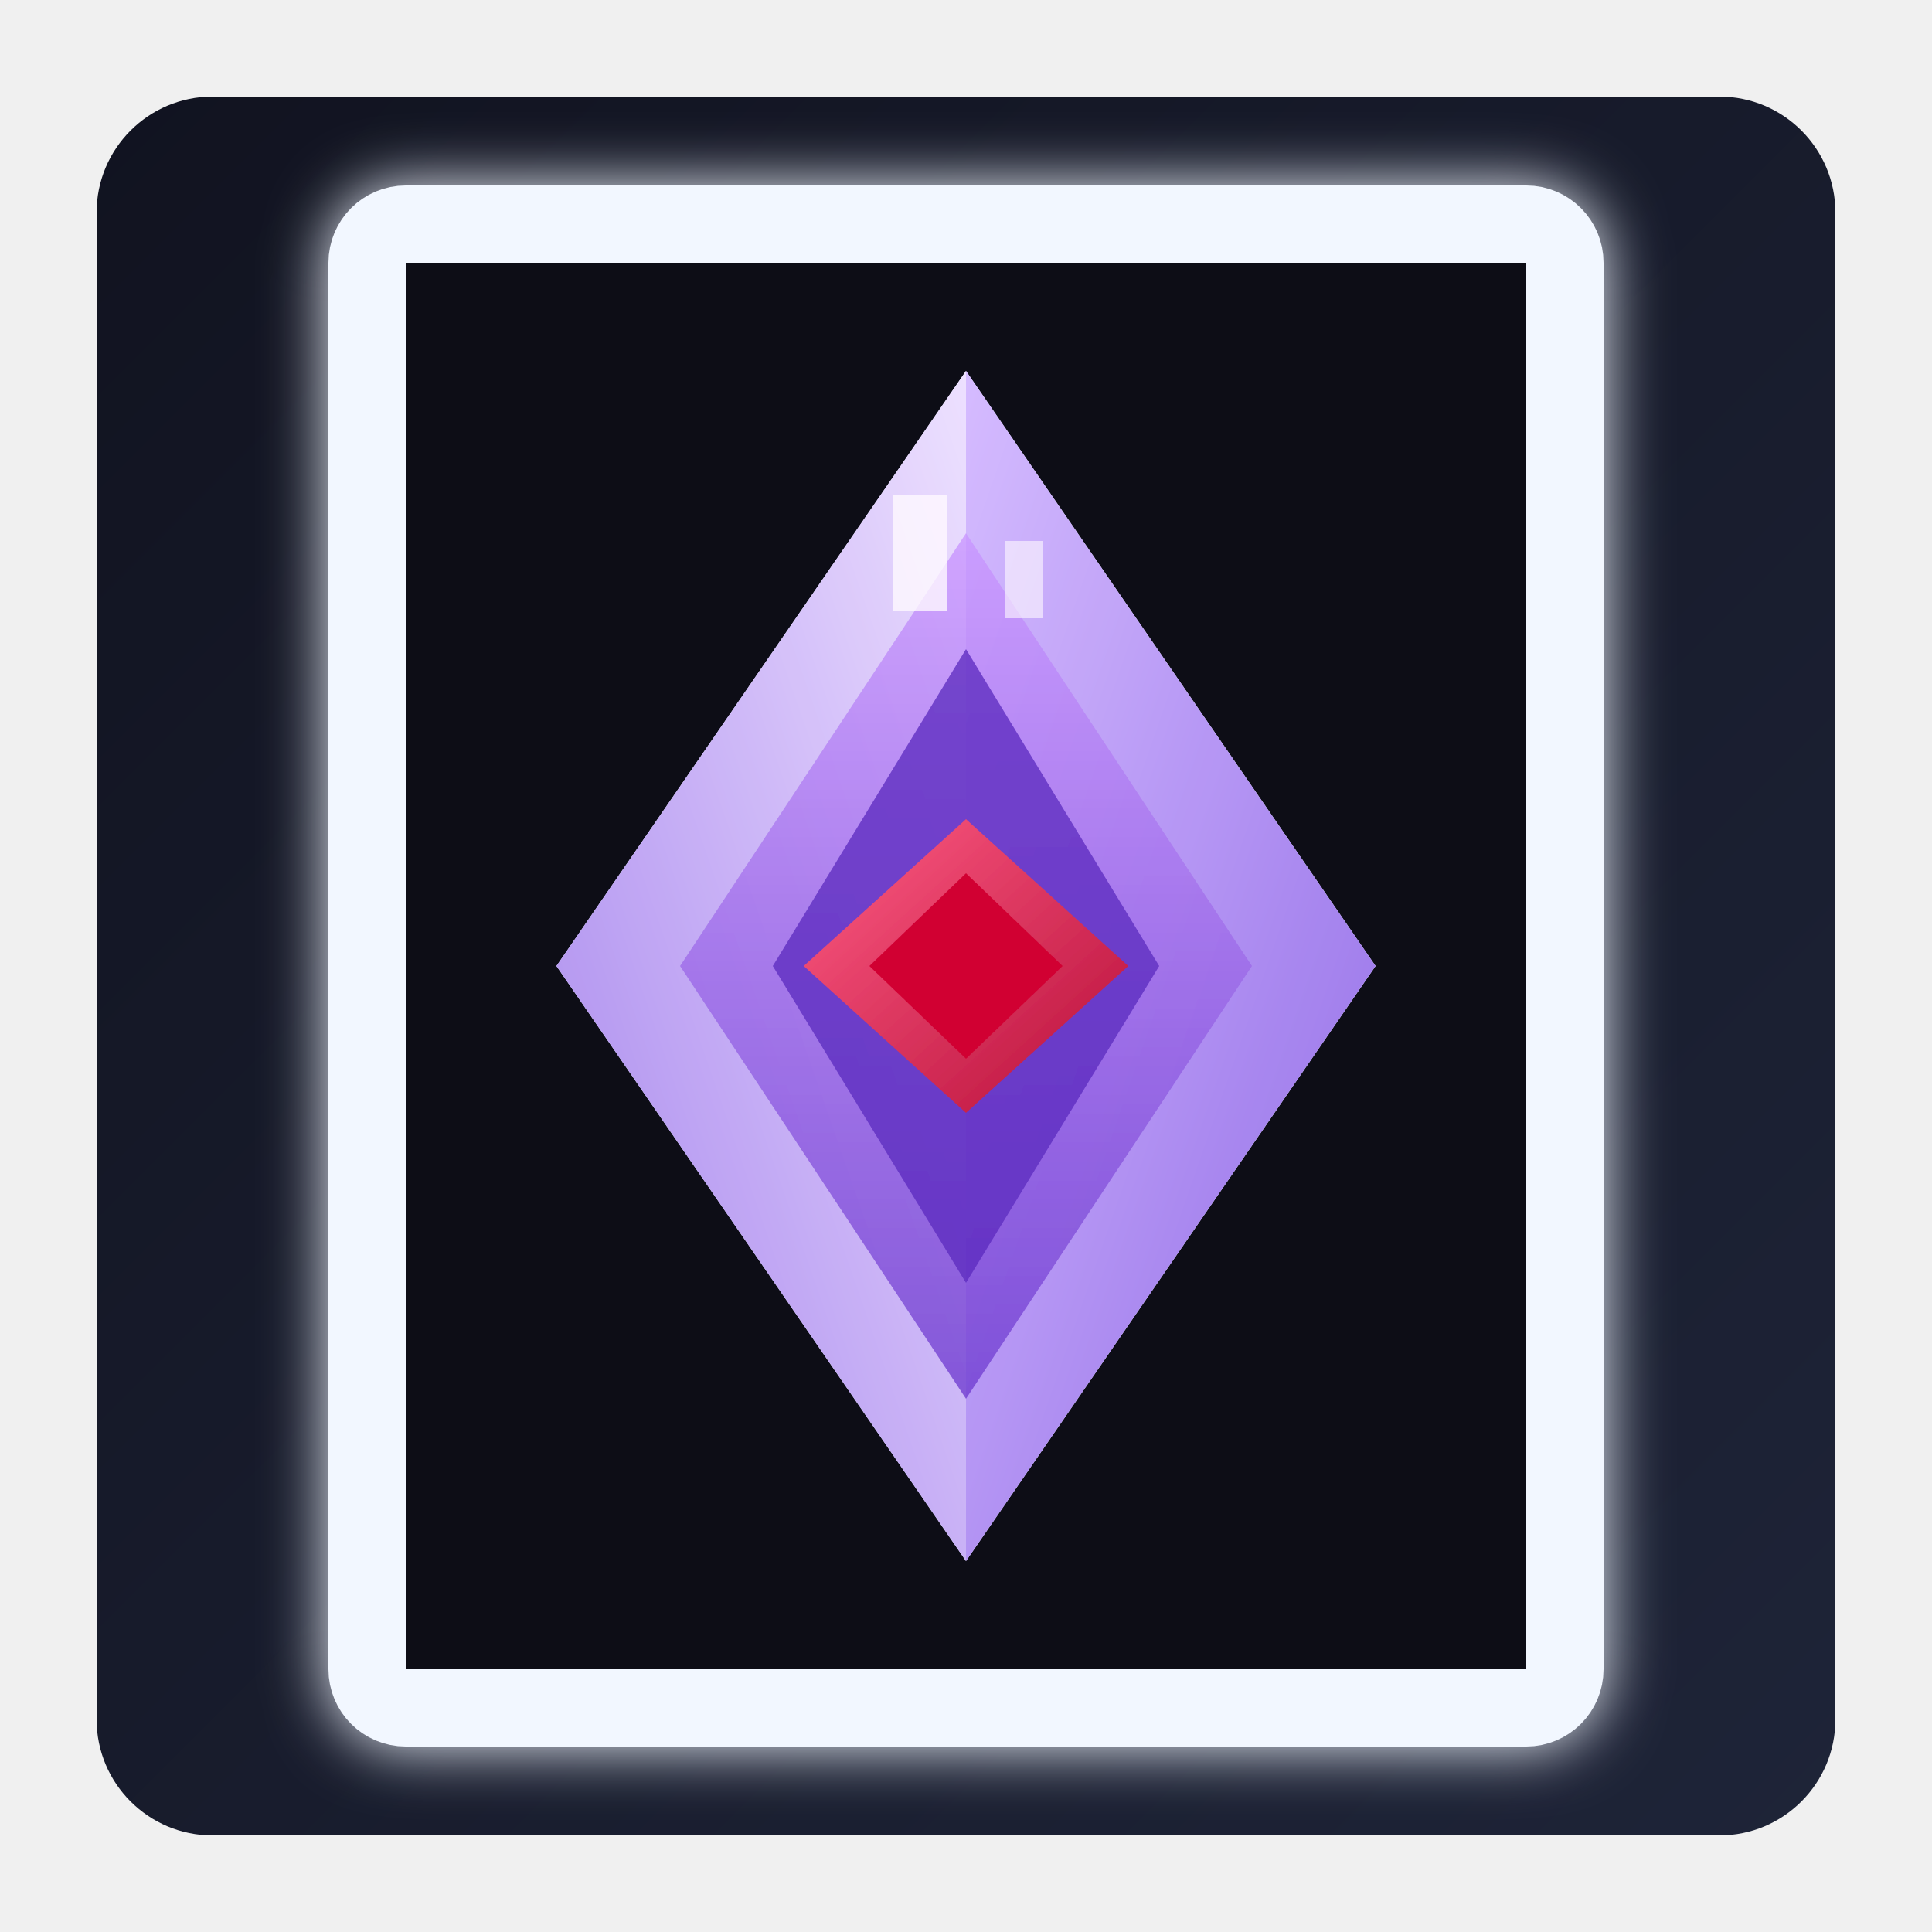
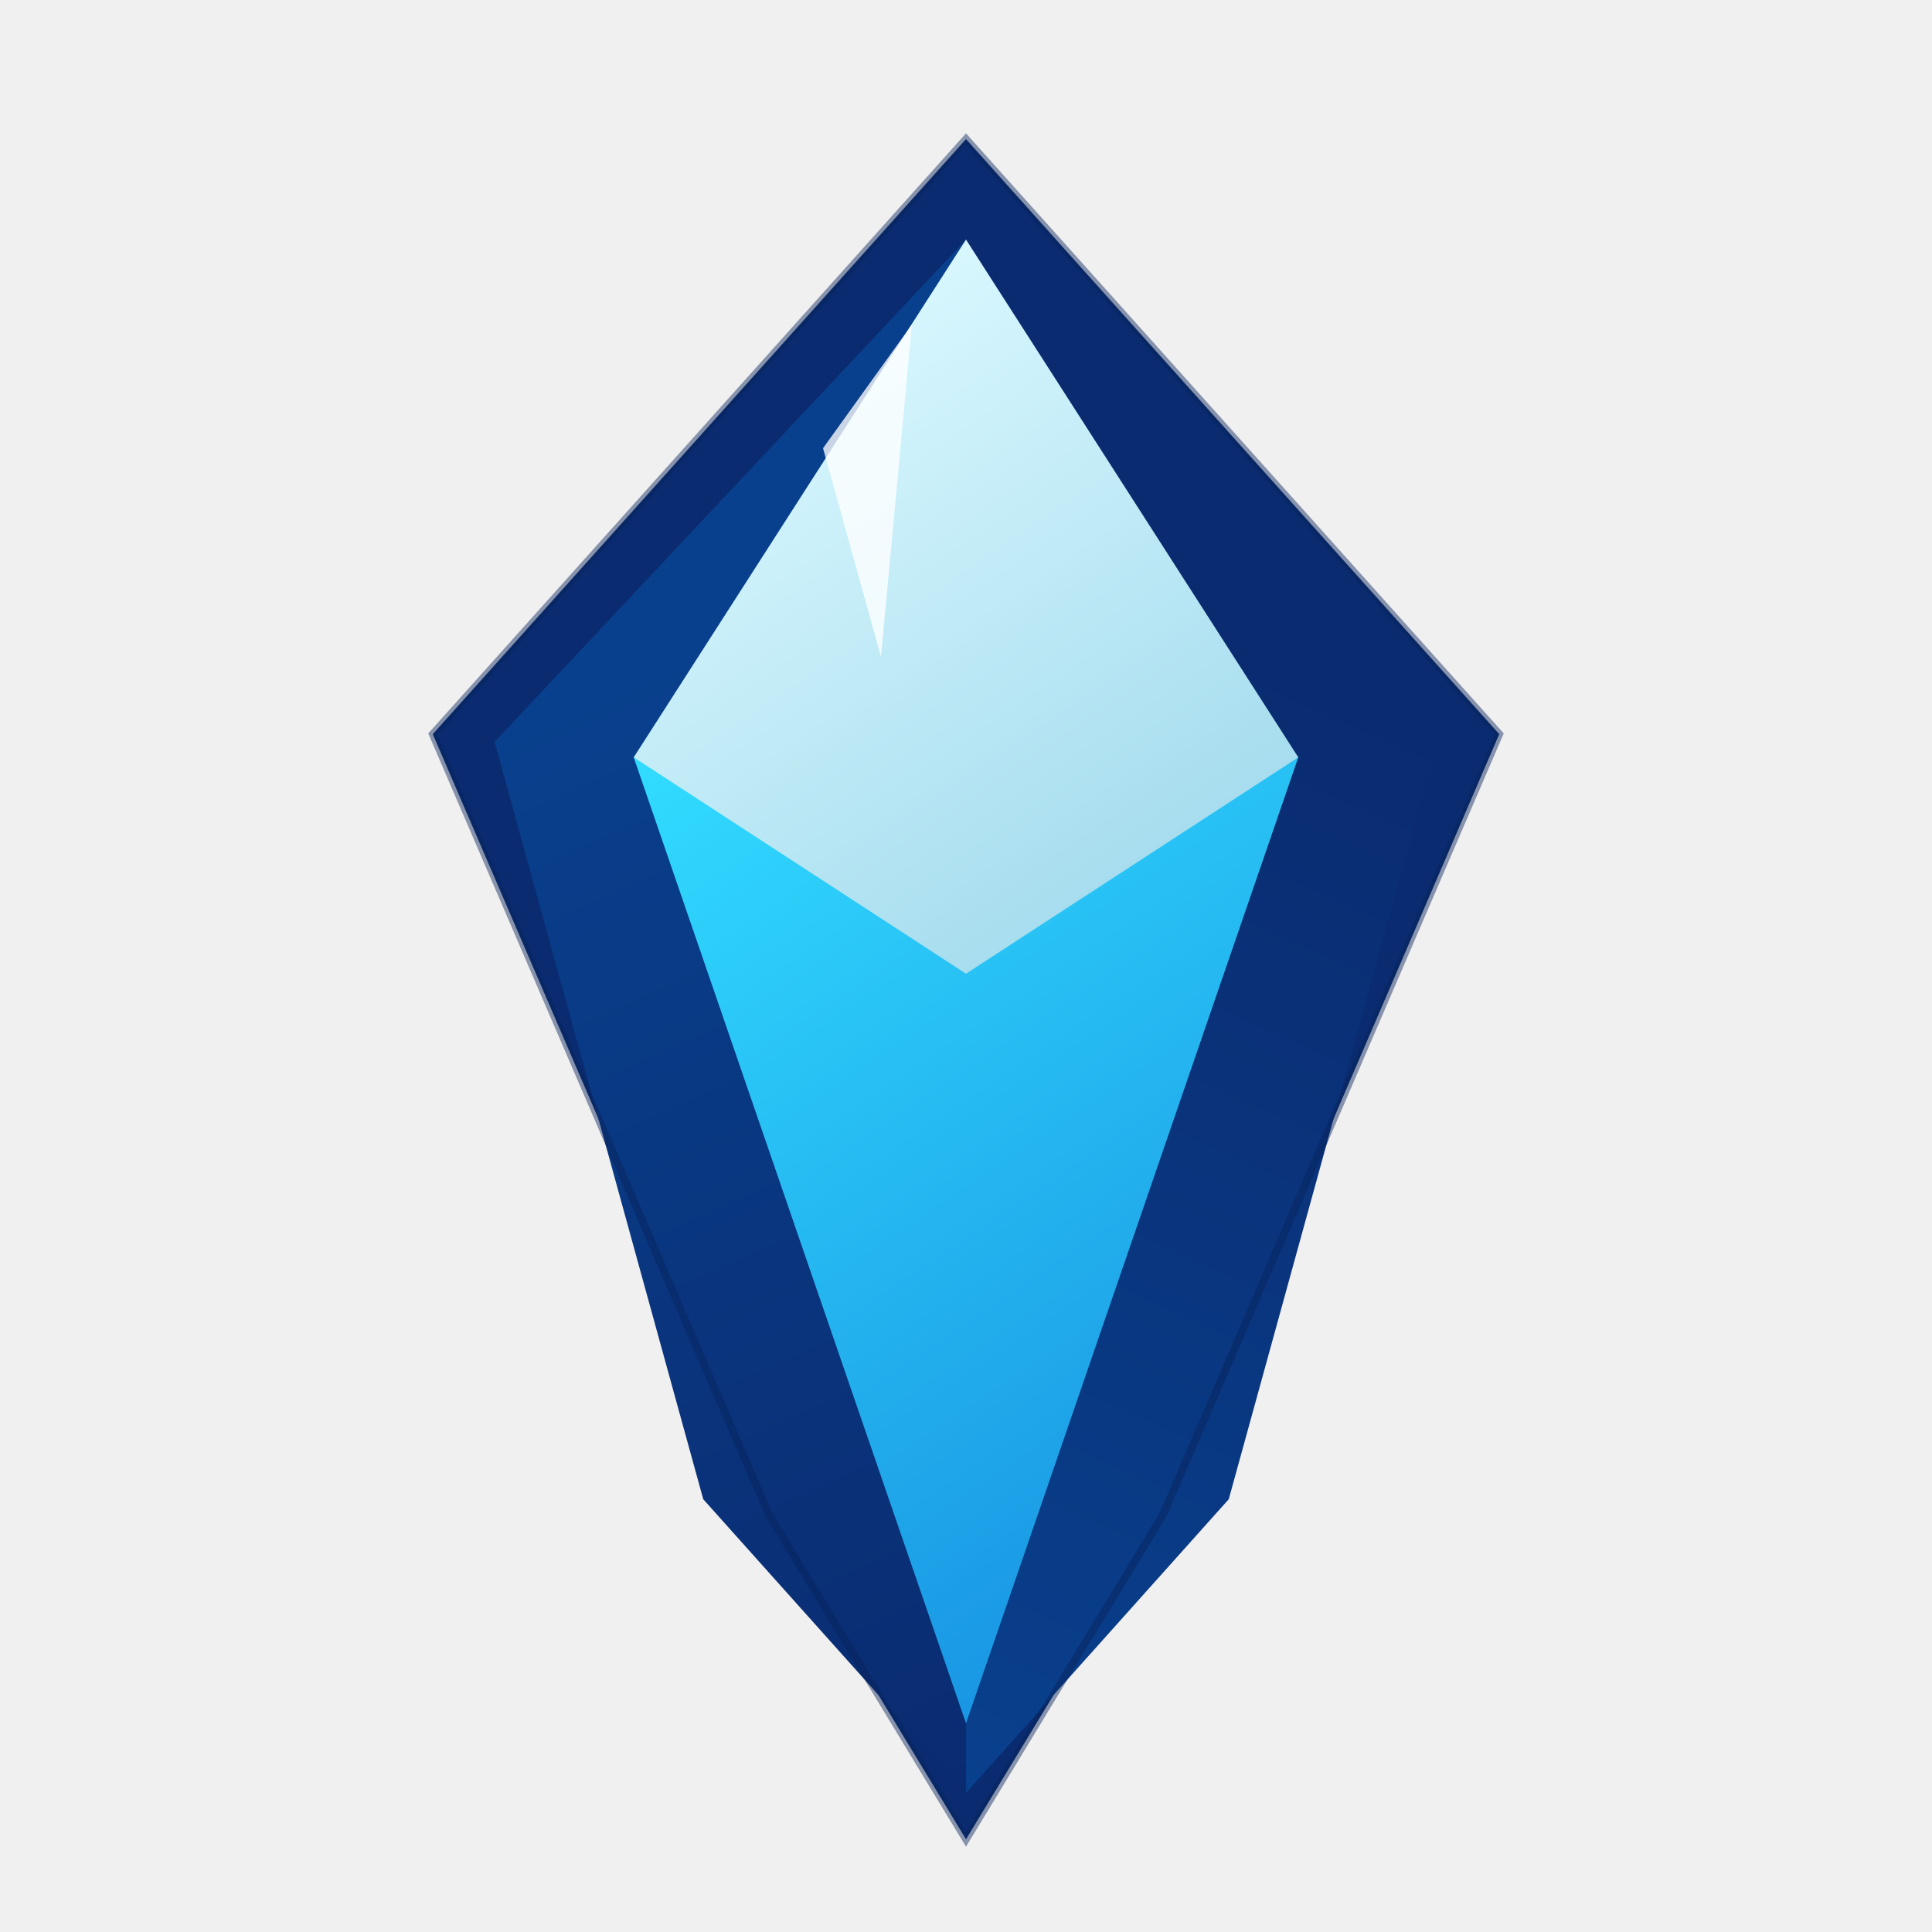
<svg xmlns="http://www.w3.org/2000/svg" width="500" height="500" viewBox="0 0 500 500" role="img" aria-labelledby="title desc">
  <defs>
-     <linearGradient id="bg" x1="0" y1="0" x2="1" y2="1">
-       <stop offset="0%" stop-color="#111320" />
-       <stop offset="100%" stop-color="#1e2438" />
+     <linearGradient id="shellLeft" x1="128" y1="190" x2="250" y2="464" gradientUnits="userSpaceOnUse">
+       <stop offset="0%" stop-color="#09408d" />
+       <stop offset="100%" stop-color="#0a2b70" />
    </linearGradient>
-     <linearGradient id="facetA" x1="0" y1="0" x2="1" y2="1">
-       <stop offset="0%" stop-color="#d3b8ff" />
-       <stop offset="100%" stop-color="#8b63e5" />
+     <linearGradient id="shellRight" x1="372" y1="190" x2="250" y2="464" gradientUnits="userSpaceOnUse">
+       <stop offset="0%" stop-color="#0a2b70" />
+       <stop offset="100%" stop-color="#09408d" />
    </linearGradient>
-     <linearGradient id="facetB" x1="1" y1="0" x2="0" y2="1">
-       <stop offset="0%" stop-color="#ecdfff" />
-       <stop offset="100%" stop-color="#9c78eb" />
+     <linearGradient id="core" x1="168" y1="196" x2="336" y2="446" gradientUnits="userSpaceOnUse">
+       <stop offset="0%" stop-color="#31dbff" />
+       <stop offset="100%" stop-color="#1589de" />
    </linearGradient>
-     <linearGradient id="inner" x1="0" y1="0" x2="0" y2="1">
-       <stop offset="0%" stop-color="#c996ff" />
-       <stop offset="100%" stop-color="#6f3cd0" />
+     <linearGradient id="cap" x1="204" y1="78" x2="314" y2="242" gradientUnits="userSpaceOnUse">
+       <stop offset="0%" stop-color="#dcf9ff" />
+       <stop offset="100%" stop-color="#9fd9ec" />
    </linearGradient>
-     <linearGradient id="core" x1="0" y1="0" x2="1" y2="1">
-       <stop offset="0%" stop-color="#ff5c84" />
-       <stop offset="100%" stop-color="#b70f39" />
-     </linearGradient>
-     <filter id="glow" x="-60%" y="-60%" width="220%" height="220%">
-       <feGaussianBlur stdDeviation="8" result="blur" />
-       <feMerge>
-         <feMergeNode in="blur" />
-         <feMergeNode in="SourceGraphic" />
-       </feMerge>
-     </filter>
  </defs>
-   <rect x="25" y="25" width="450" height="450" rx="30" fill="url(#bg)" />
-   <g filter="url(#glow)">
-     <rect x="95" y="58" width="310" height="384" rx="10" fill="#090c16" stroke="#f2f7ff" stroke-width="20" />
-     <polygon points="250,96 356,250 250,404 144,250" fill="#f3eeff" />
-     <polygon points="250,96 250,404 356,250" fill="url(#facetA)" opacity="0.94" />
-     <polygon points="250,96 250,404 144,250" fill="url(#facetB)" opacity="0.9" />
-     <polygon points="250,138 324,250 250,362 176,250" fill="url(#inner)" opacity="0.78" />
-     <polygon points="250,168 300,250 250,332 200,250" fill="#5b2abf" opacity="0.76" />
-     <polygon points="250,212 292,250 250,288 208,250" fill="url(#core)" />
-     <polygon points="250,226 275,250 250,274 225,250" fill="#d10033" />
-     <rect x="231" y="128" width="14" height="30" fill="#fffaff" opacity="0.78" />
-     <rect x="260" y="140" width="10" height="20" fill="#fffaff" opacity="0.6" />
-   </g>
+   <polygon points="250,36 388,190 301,392 250,476 199,392 112,190" fill="#0a2b70" />
+   <polygon points="250,62 128,192 182,388 250,464 250,248" fill="url(#shellLeft)" />
+   <polygon points="250,62 372,192 318,388 250,464 250,248" fill="url(#shellRight)" />
+   <polygon points="250,120 336,196 250,446 164,196" fill="url(#core)" />
+   <polygon points="250,62 336,196 250,252 164,196" fill="url(#cap)" />
+   <polygon points="213,116 236,84 228,170" fill="#ffffff" fill-opacity="0.78" />
+   <polygon points="250,36 388,190 301,392 250,476 199,392 112,190" fill="none" stroke="#08235a" stroke-opacity="0.45" stroke-width="2" />
</svg>
